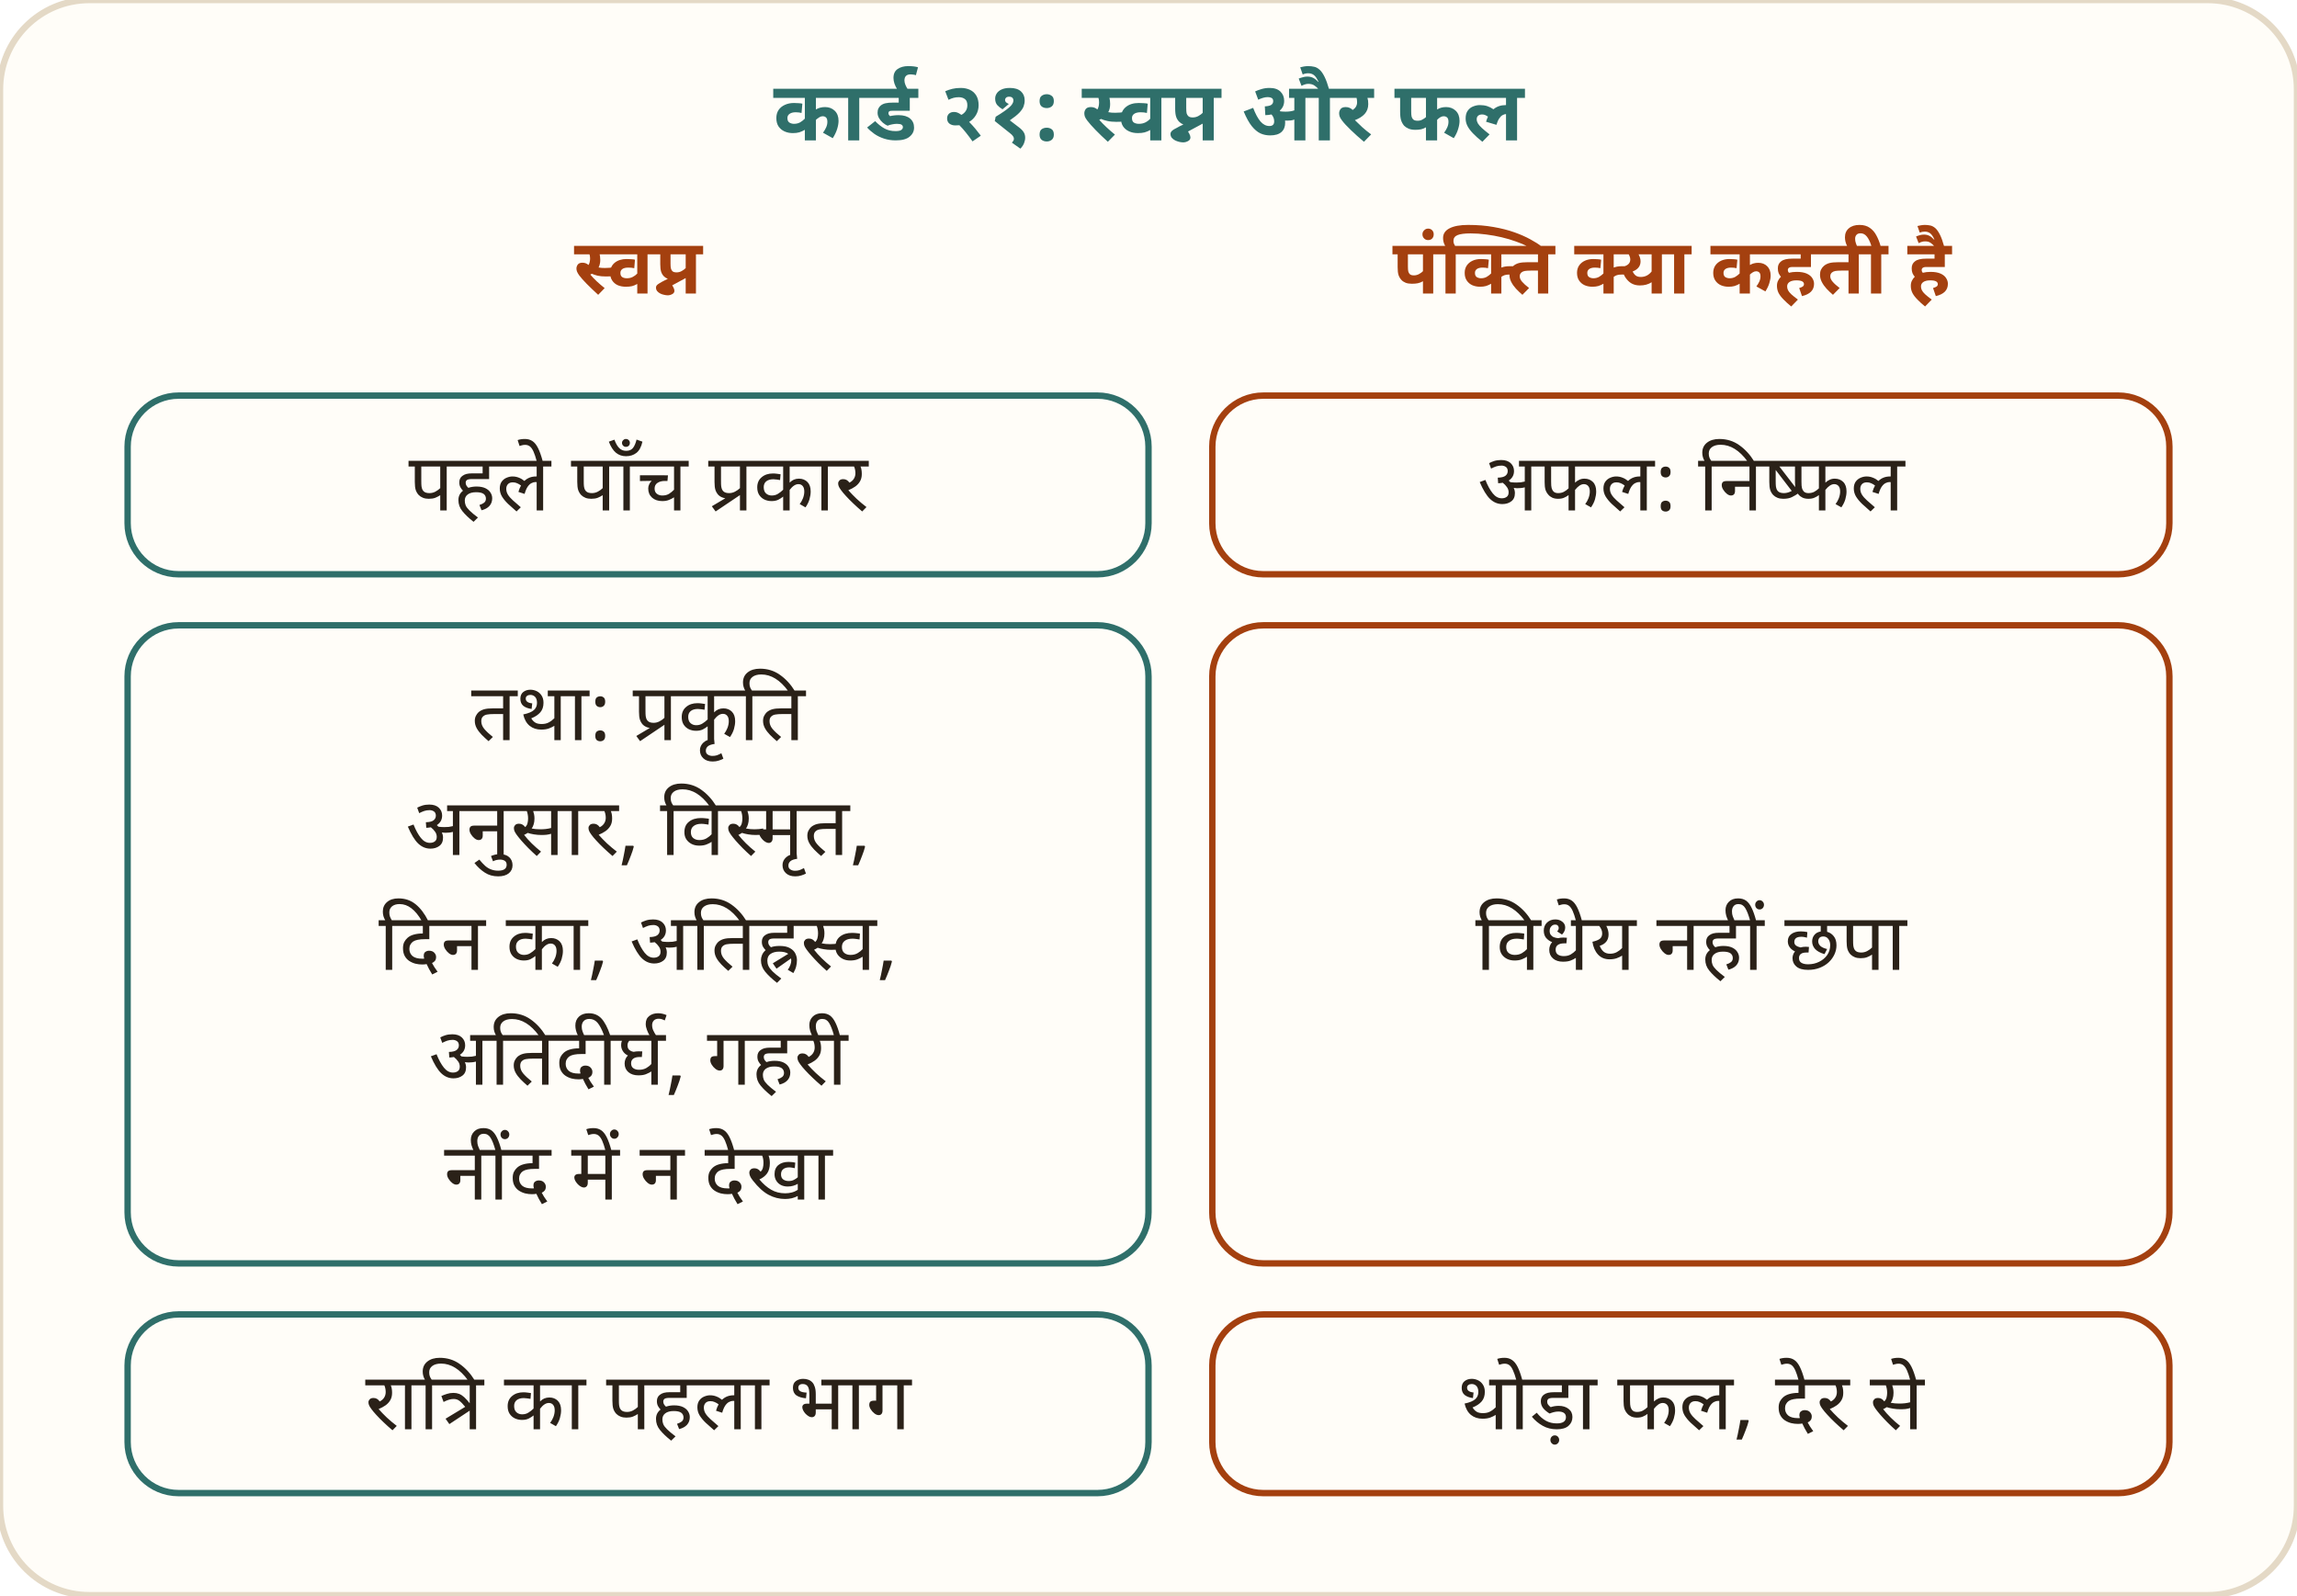
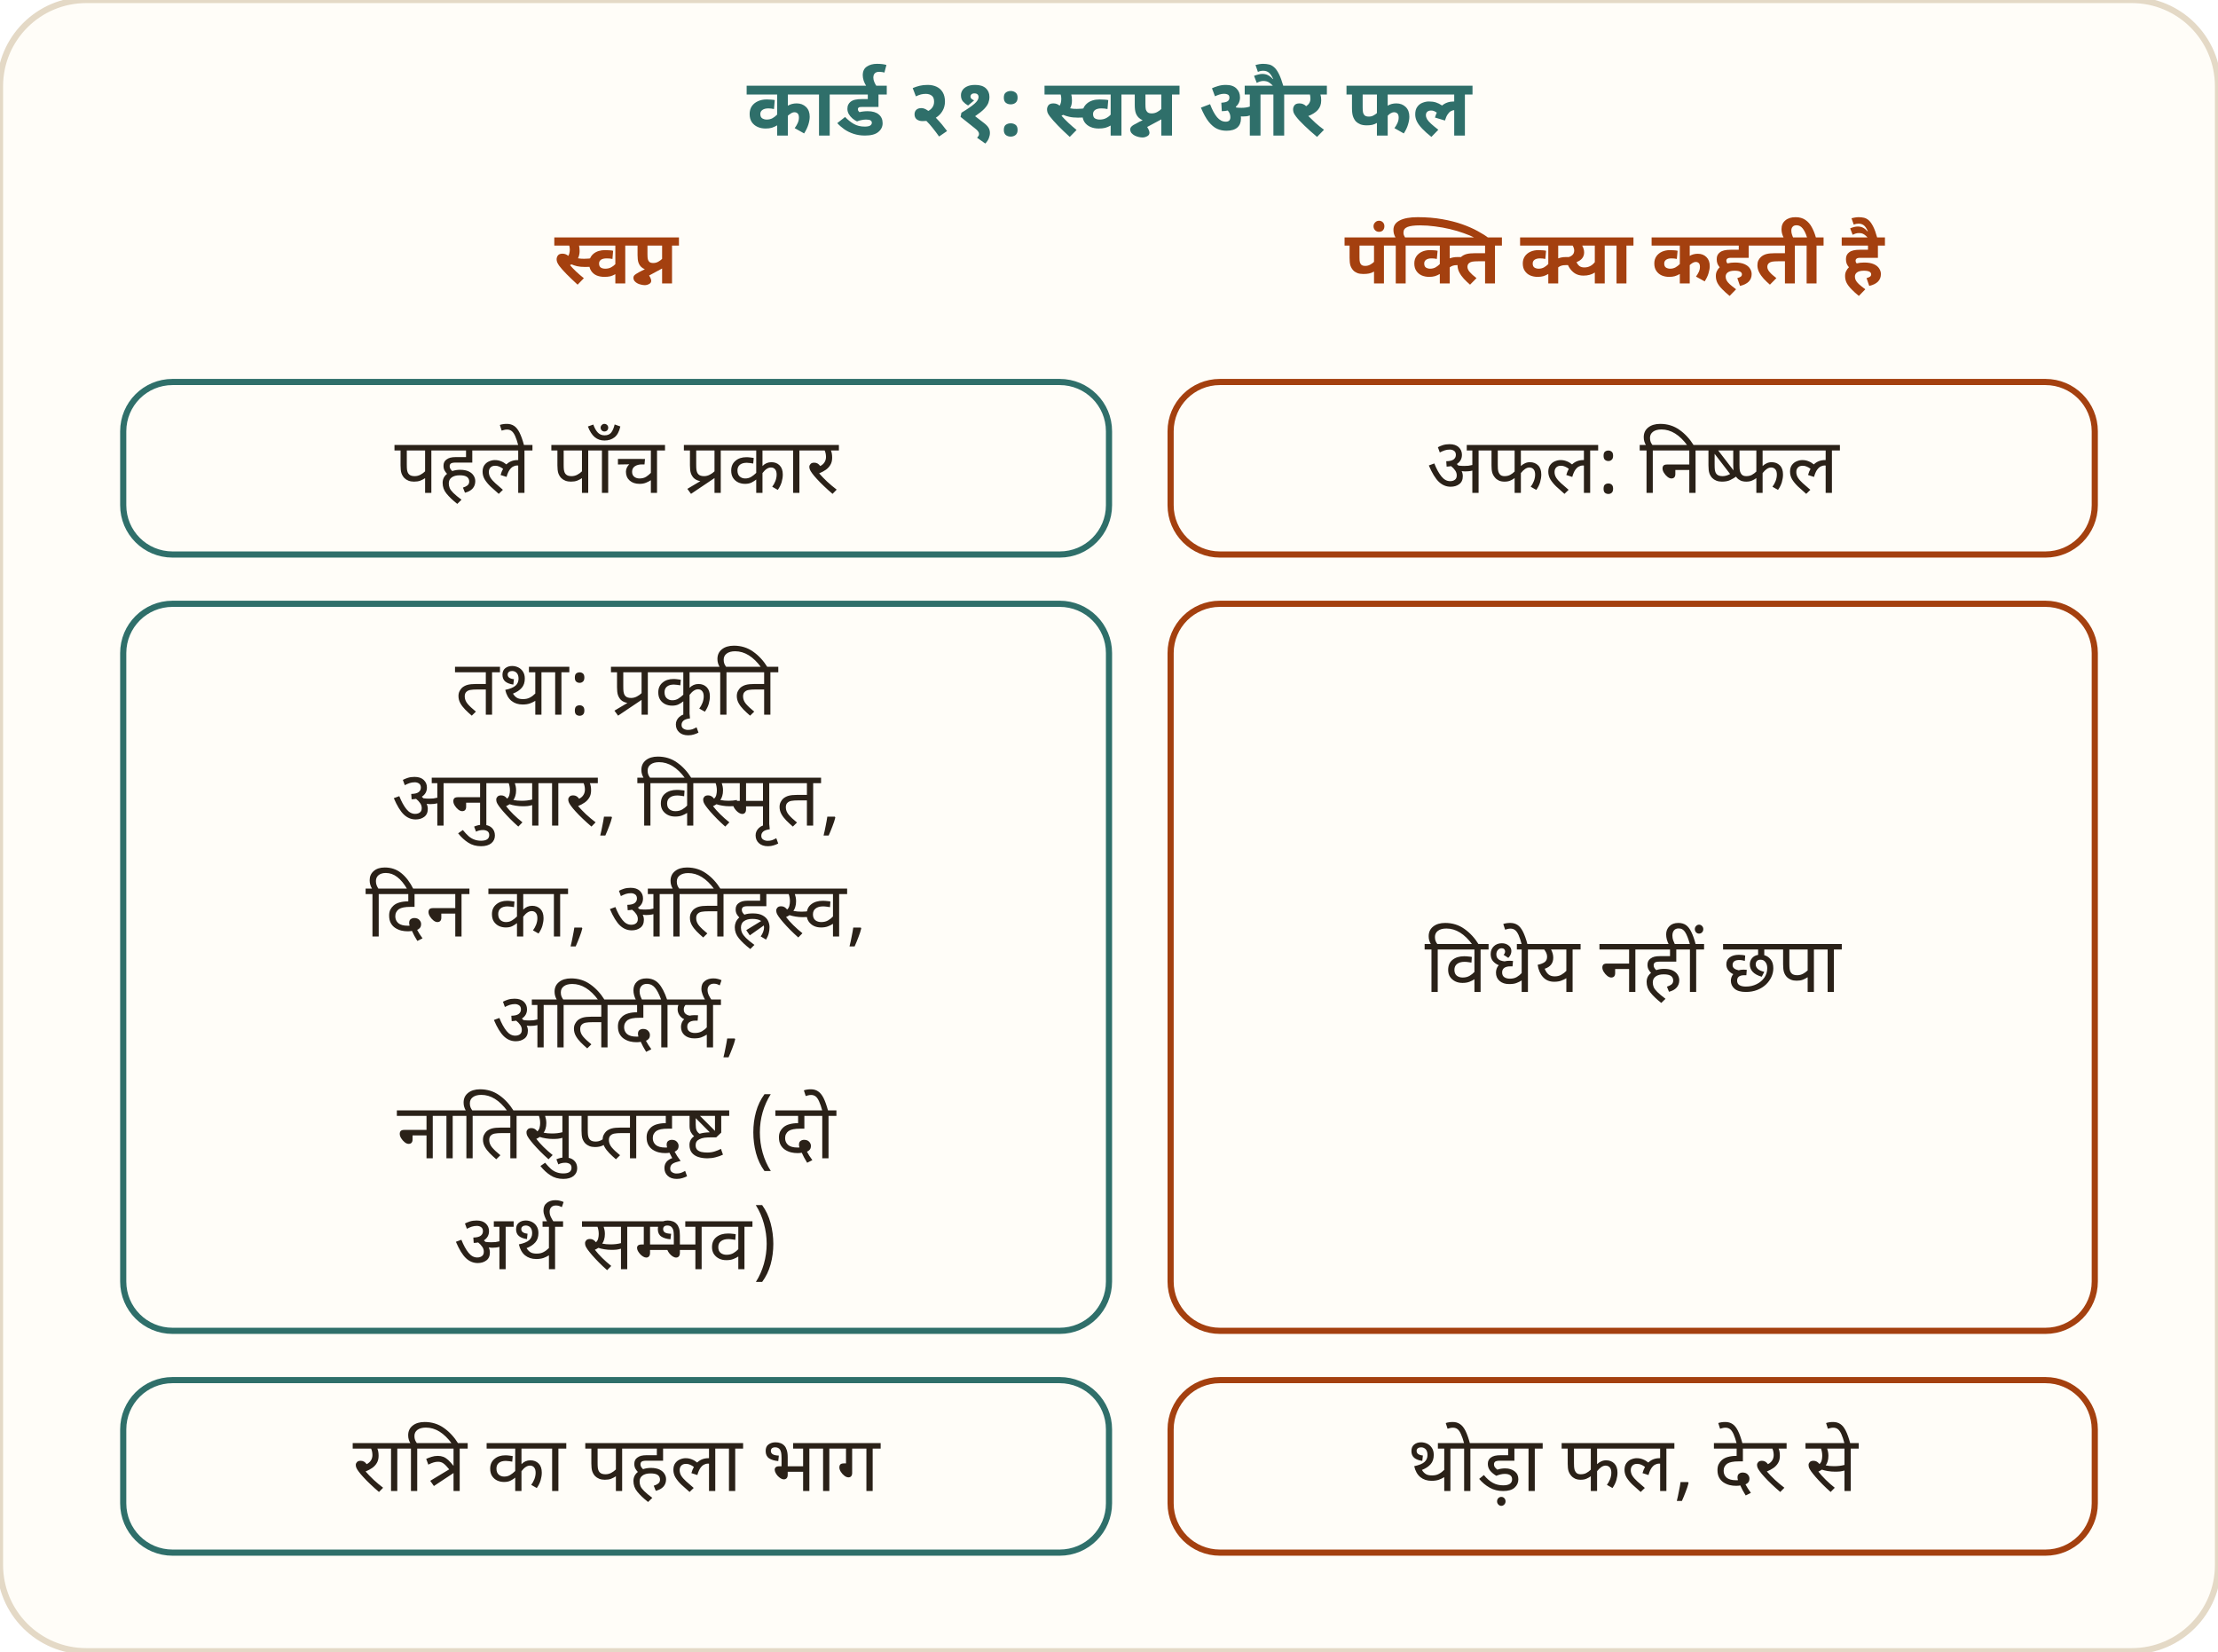
- <svg xmlns="http://www.w3.org/2000/svg" viewBox="0 0 360 250" role="img">
-   <rect width="360" height="250" rx="14" fill="#fffdf8" stroke="#e4d9c6" />
+ <svg xmlns="http://www.w3.org/2000/svg" viewBox="0 0 360 268" role="img">
+   <rect width="360" height="268" rx="14" fill="#fffdf8" stroke="#e4d9c6" />
  <text x="180" y="22" font-family="'Noto Sans Devanagari','Mukta','Nirmala UI','Mangal',sans-serif" font-size="13" font-weight="700" fill="#2f6f6a" text-anchor="middle">कार्ड २१: स्वप्न और फल</text>
  <text x="100" y="46" font-family="'Noto Sans Devanagari','Mukta','Nirmala UI','Mangal',sans-serif" font-size="12" font-weight="700" fill="#a4400f" text-anchor="middle">स्वप्न</text>
  <text x="262" y="46" font-family="'Noto Sans Devanagari','Mukta','Nirmala UI','Mangal',sans-serif" font-size="12" font-weight="700" fill="#a4400f" text-anchor="middle">पंक्ति क्या कहती है</text>
  <rect x="20" y="62" width="160" height="28" rx="8" fill="#fffdf8" stroke="#2f6f6a" />
  <text x="100.0" y="80.0" font-family="'Noto Sans Devanagari','Mukta','Nirmala UI','Mangal',sans-serif" font-size="12.5" font-weight="500" fill="#2a2118" text-anchor="middle">पहले पाँच प्रकार</text>
  <rect x="190" y="62" width="150" height="28" rx="8" fill="#fffdf8" stroke="#a4400f" />
  <text x="265.0" y="80.0" font-family="'Noto Sans Devanagari','Mukta','Nirmala UI','Mangal',sans-serif" font-size="12.5" font-weight="500" fill="#2a2118" text-anchor="middle">अफल: निष्फल</text>
-   <rect x="20" y="98" width="160" height="100" rx="8" fill="#fffdf8" stroke="#2f6f6a" />
+   <rect x="20" y="98" width="160" height="118" rx="8" fill="#fffdf8" stroke="#2f6f6a" />
  <text x="100.0" y="116.0" font-family="'Noto Sans Devanagari','Mukta','Nirmala UI','Mangal',sans-serif" font-size="12.5" font-weight="500" fill="#2a2118" text-anchor="middle">तथा: प्रकृति</text>
  <text x="100.0" y="134.0" font-family="'Noto Sans Devanagari','Mukta','Nirmala UI','Mangal',sans-serif" font-size="12.5" font-weight="500" fill="#2a2118" text-anchor="middle">अनुसार, विस्मृत,</text>
  <text x="100.0" y="152.0" font-family="'Noto Sans Devanagari','Mukta','Nirmala UI','Mangal',sans-serif" font-size="12.5" font-weight="500" fill="#2a2118" text-anchor="middle">दिन का, अतिह्रस्व,</text>
-   <text x="100.0" y="170.0" font-family="'Noto Sans Devanagari','Mukta','Nirmala UI','Mangal',sans-serif" font-size="12.5" font-weight="500" fill="#2a2118" text-anchor="middle">अतिदीर्घ, गहरी</text>
-   <text x="100.0" y="188.0" font-family="'Noto Sans Devanagari','Mukta','Nirmala UI','Mangal',sans-serif" font-size="12.5" font-weight="500" fill="#2a2118" text-anchor="middle">नींद में न देखा</text>
-   <rect x="190" y="98" width="150" height="100" rx="8" fill="#fffdf8" stroke="#a4400f" />
-   <text x="265.0" y="152.0" font-family="'Noto Sans Devanagari','Mukta','Nirmala UI','Mangal',sans-serif" font-size="12.5" font-weight="500" fill="#2a2118" text-anchor="middle">विधेय नहीं छपा</text>
-   <rect x="20" y="206" width="160" height="28" rx="8" fill="#fffdf8" stroke="#2f6f6a" />
-   <text x="100.0" y="224.0" font-family="'Noto Sans Devanagari','Mukta','Nirmala UI','Mangal',sans-serif" font-size="12.5" font-weight="500" fill="#2a2118" text-anchor="middle">रात्रि का पहला भाग</text>
-   <rect x="190" y="206" width="150" height="28" rx="8" fill="#fffdf8" stroke="#a4400f" />
-   <text x="265.0" y="224.0" font-family="'Noto Sans Devanagari','Mukta','Nirmala UI','Mangal',sans-serif" font-size="12.5" font-weight="500" fill="#2a2118" text-anchor="middle">थोड़ा फल, देर से</text>
+   <text x="100.0" y="170.0" font-family="'Noto Sans Devanagari','Mukta','Nirmala UI','Mangal',sans-serif" font-size="12.5" font-weight="500" fill="#2a2118" text-anchor="middle">अतिदीर्घ,</text>
+   <text x="100.0" y="188.0" font-family="'Noto Sans Devanagari','Mukta','Nirmala UI','Mangal',sans-serif" font-size="12.5" font-weight="500" fill="#2a2118" text-anchor="middle">नातिसुप्तदृष्ट (दो</text>
+   <text x="100.0" y="206.0" font-family="'Noto Sans Devanagari','Mukta','Nirmala UI','Mangal',sans-serif" font-size="12.5" font-weight="500" fill="#2a2118" text-anchor="middle">अर्थ सम्भव)</text>
+   <rect x="190" y="98" width="150" height="118" rx="8" fill="#fffdf8" stroke="#a4400f" />
+   <text x="265.0" y="161.0" font-family="'Noto Sans Devanagari','Mukta','Nirmala UI','Mangal',sans-serif" font-size="12.5" font-weight="500" fill="#2a2118" text-anchor="middle">विधेय नहीं छपा</text>
+   <rect x="20" y="224" width="160" height="28" rx="8" fill="#fffdf8" stroke="#2f6f6a" />
+   <text x="100.0" y="242.0" font-family="'Noto Sans Devanagari','Mukta','Nirmala UI','Mangal',sans-serif" font-size="12.5" font-weight="500" fill="#2a2118" text-anchor="middle">रात्रि का पहला भाग</text>
+   <rect x="190" y="224" width="150" height="28" rx="8" fill="#fffdf8" stroke="#a4400f" />
+   <text x="265.0" y="242.0" font-family="'Noto Sans Devanagari','Mukta','Nirmala UI','Mangal',sans-serif" font-size="12.5" font-weight="500" fill="#2a2118" text-anchor="middle">थोड़ा फल, देर से</text>
</svg>
